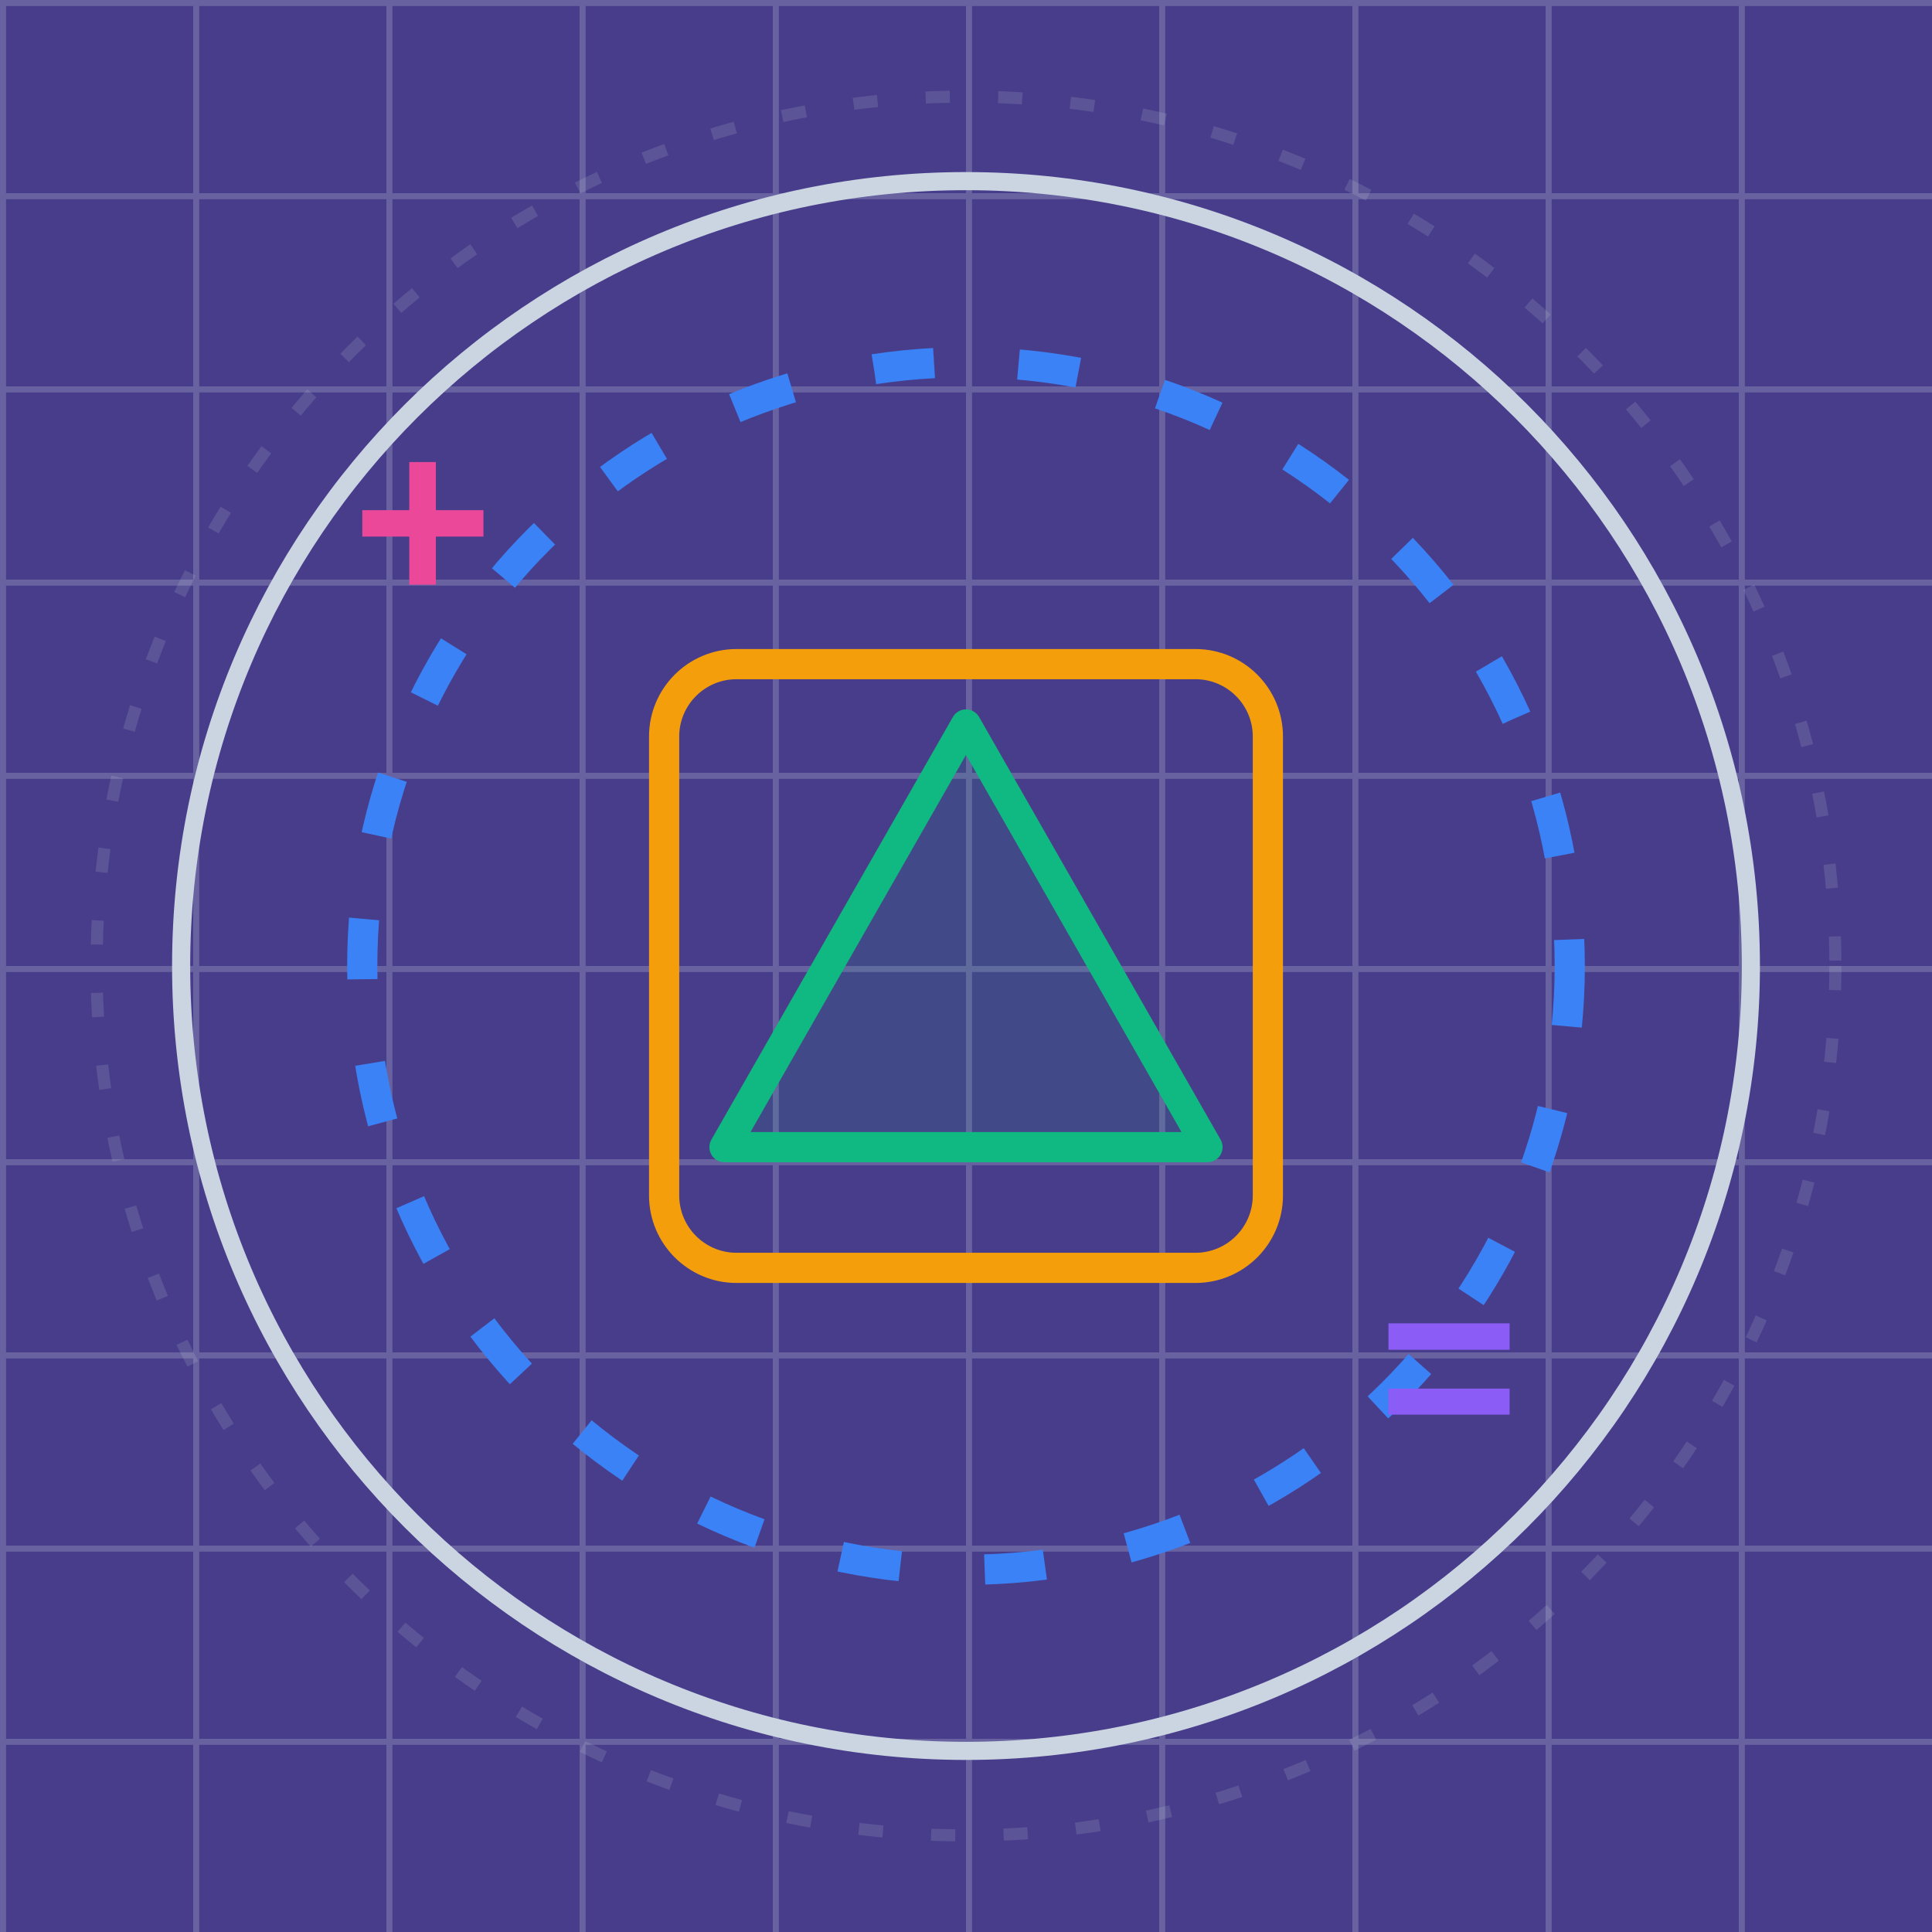
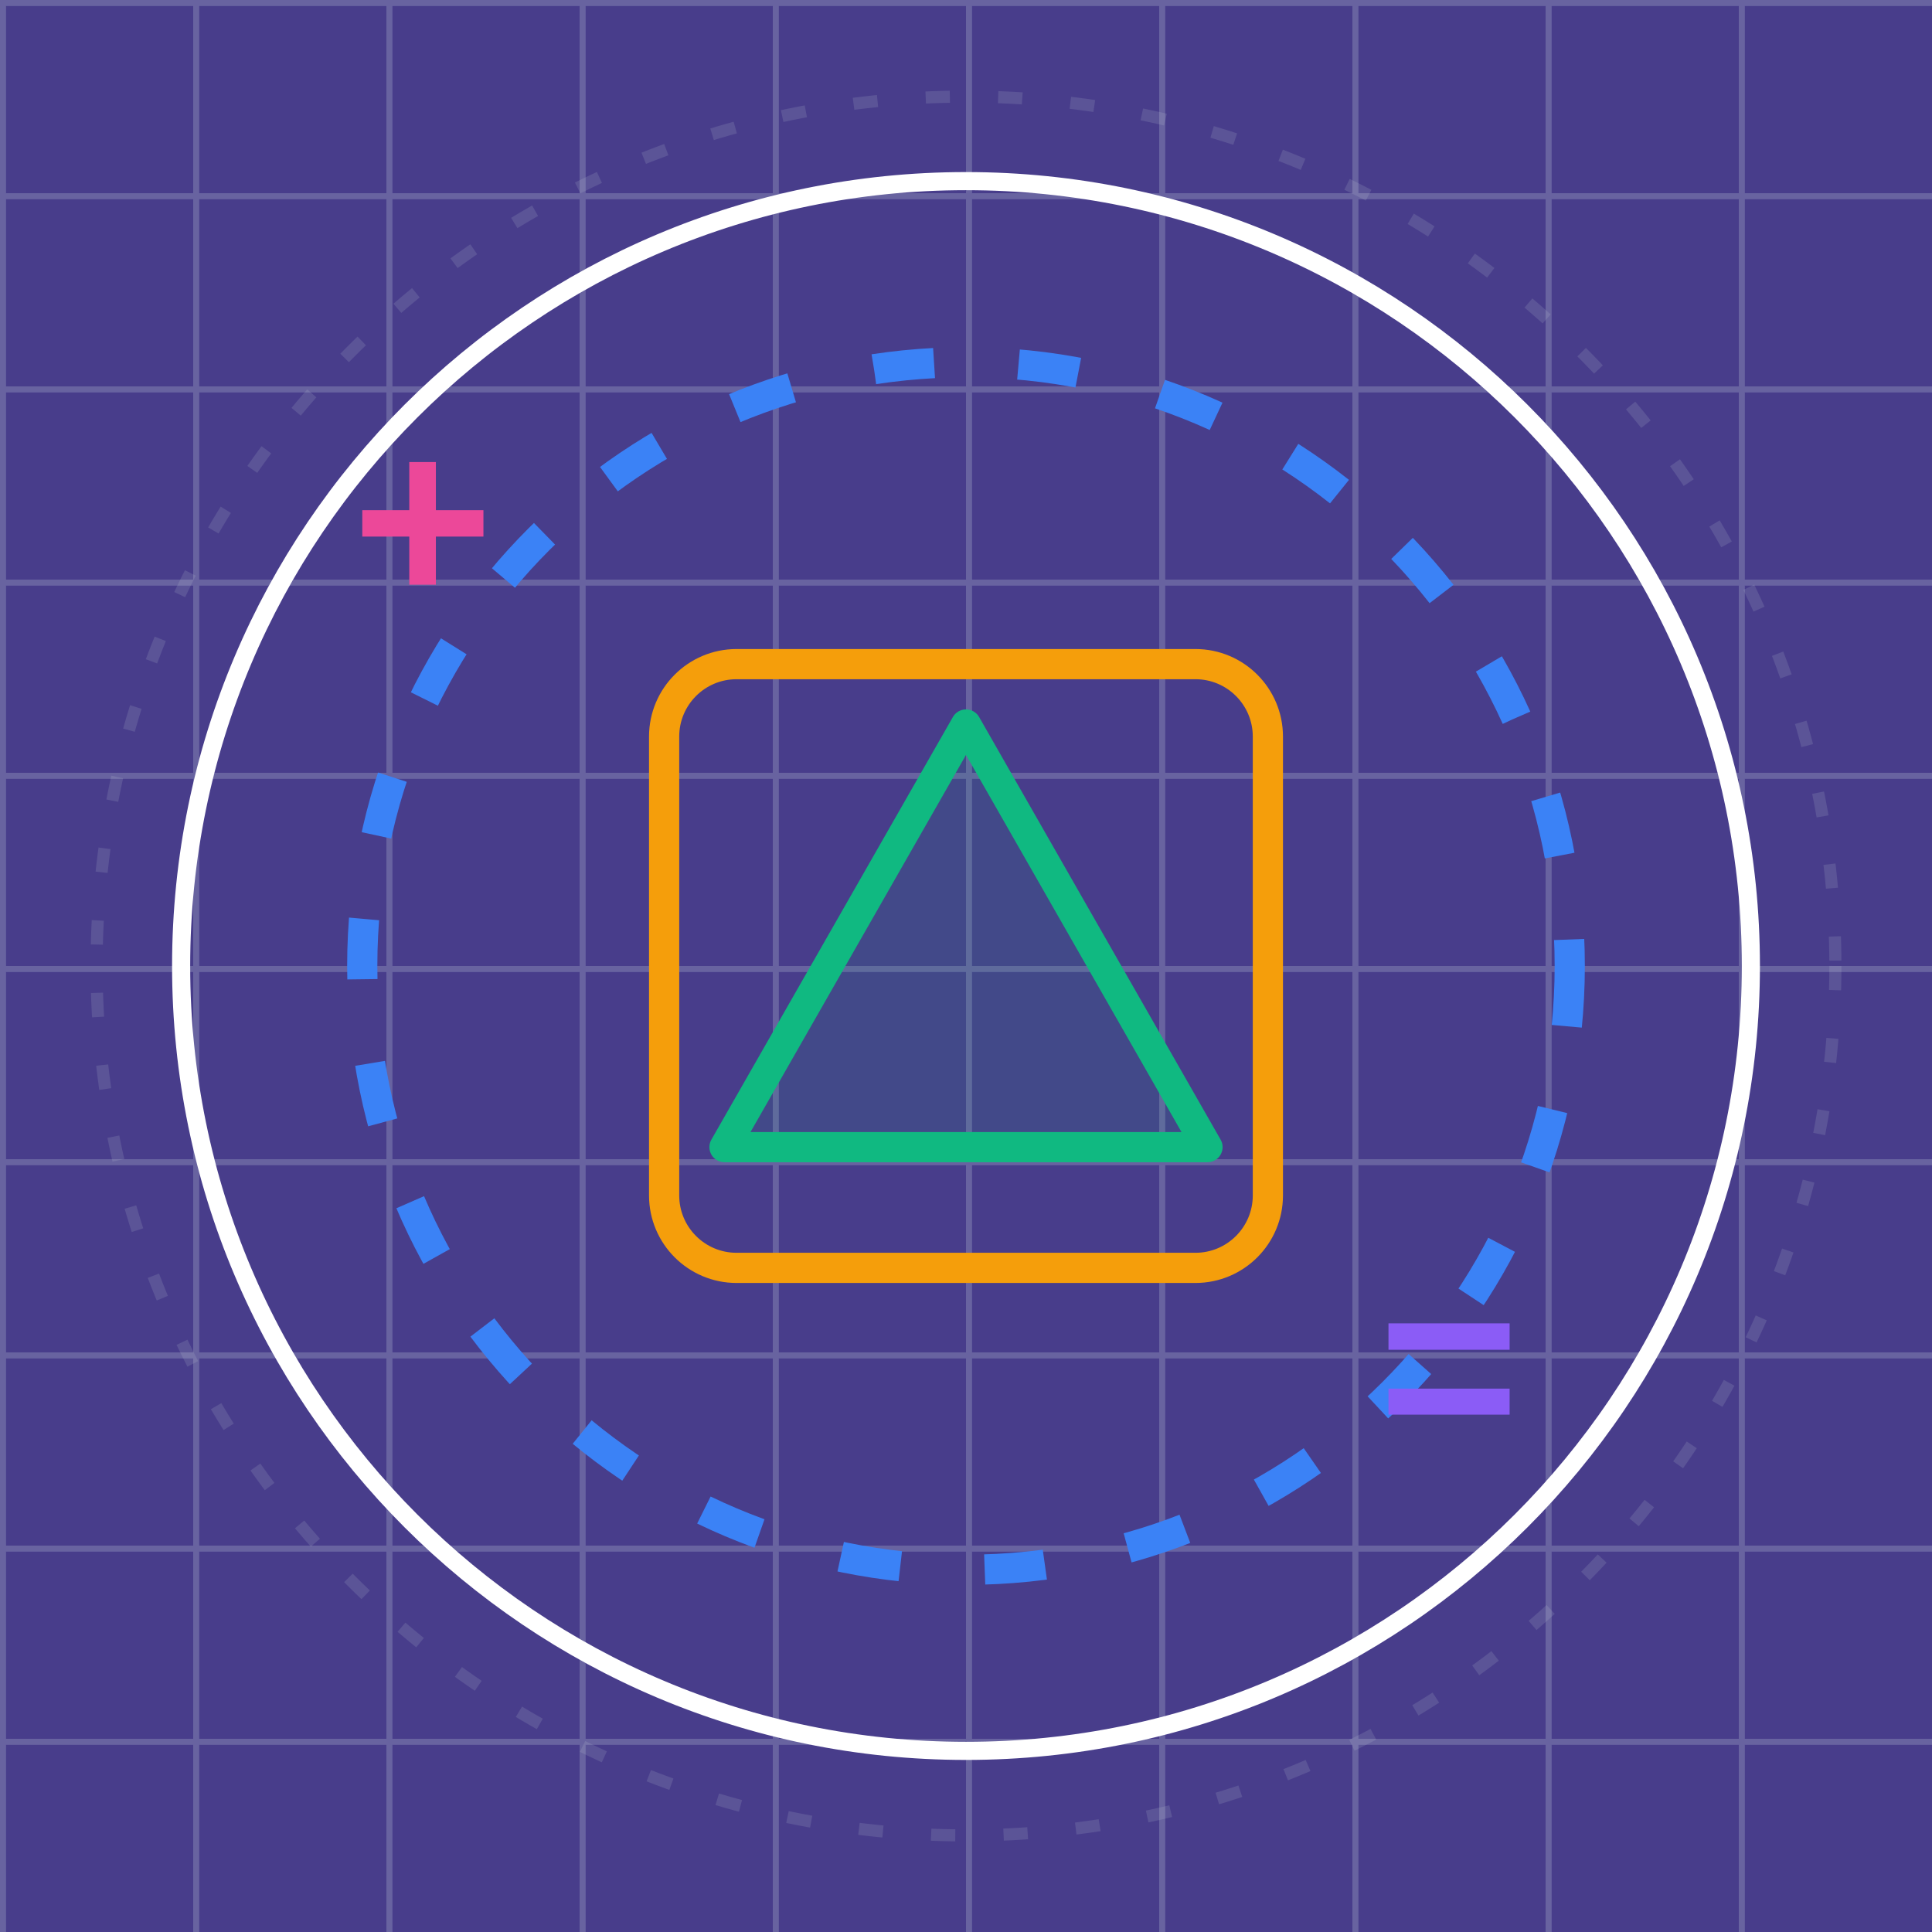
<svg xmlns="http://www.w3.org/2000/svg" viewBox="0 0 160 160" width="100%" height="100%">
  <defs>
    <pattern id="math-grid" width="16" height="16" patternUnits="userSpaceOnUse">
      <path d="M 16 0 L 0 0 0 16" fill="none" stroke="rgba(203, 213, 225, 0.25)" stroke-width="1" />
    </pattern>
  </defs>
  <rect width="100%" height="100%" fill="#483D8B" />
  <rect width="100%" height="100%" fill="url(#math-grid)" />
  <circle cx="80" cy="80" r="72" fill="none" stroke="rgba(203, 213, 225, 0.15)" stroke-width="1" stroke-dasharray="2 4" />
-   <circle cx="80" cy="80" r="65" fill="none" stroke="rgba(203, 213, 225, 1)" stroke-width="1.5" />
+   <circle cx="80" cy="80" r="65" fill="none" stroke="rgba(255, 255, 255, 1)" stroke-width="1.5" />
  <circle cx="80" cy="80" r="50" class="gsap-rotate-cw" fill="none" stroke="#3b82f6" stroke-width="2.5" stroke-dasharray="5 7" />
  <rect x="55" y="55" width="50" height="50" rx="6" class="gsap-pulse-rotate" fill="none" stroke="#f59e0b" stroke-width="2.5" />
  <polygon points="80,60 100,95 60,95" class="gsap-float-y" fill="rgba(16, 185, 129, 0.1)" stroke="#10b981" stroke-width="2.5" stroke-linejoin="round" />
  <text x="35" y="50" class="gsap-bounce-1" font-family="'Arial Rounded MT Bold', 'Arial', sans-serif" font-size="20" font-weight="bold" fill="#ec4899" text-anchor="middle">+</text>
  <text x="120" y="120" class="gsap-bounce-2" font-family="'Arial Rounded MT Bold', 'Arial', sans-serif" font-size="20" font-weight="bold" fill="#8b5cf6" text-anchor="middle">=</text>
</svg>
